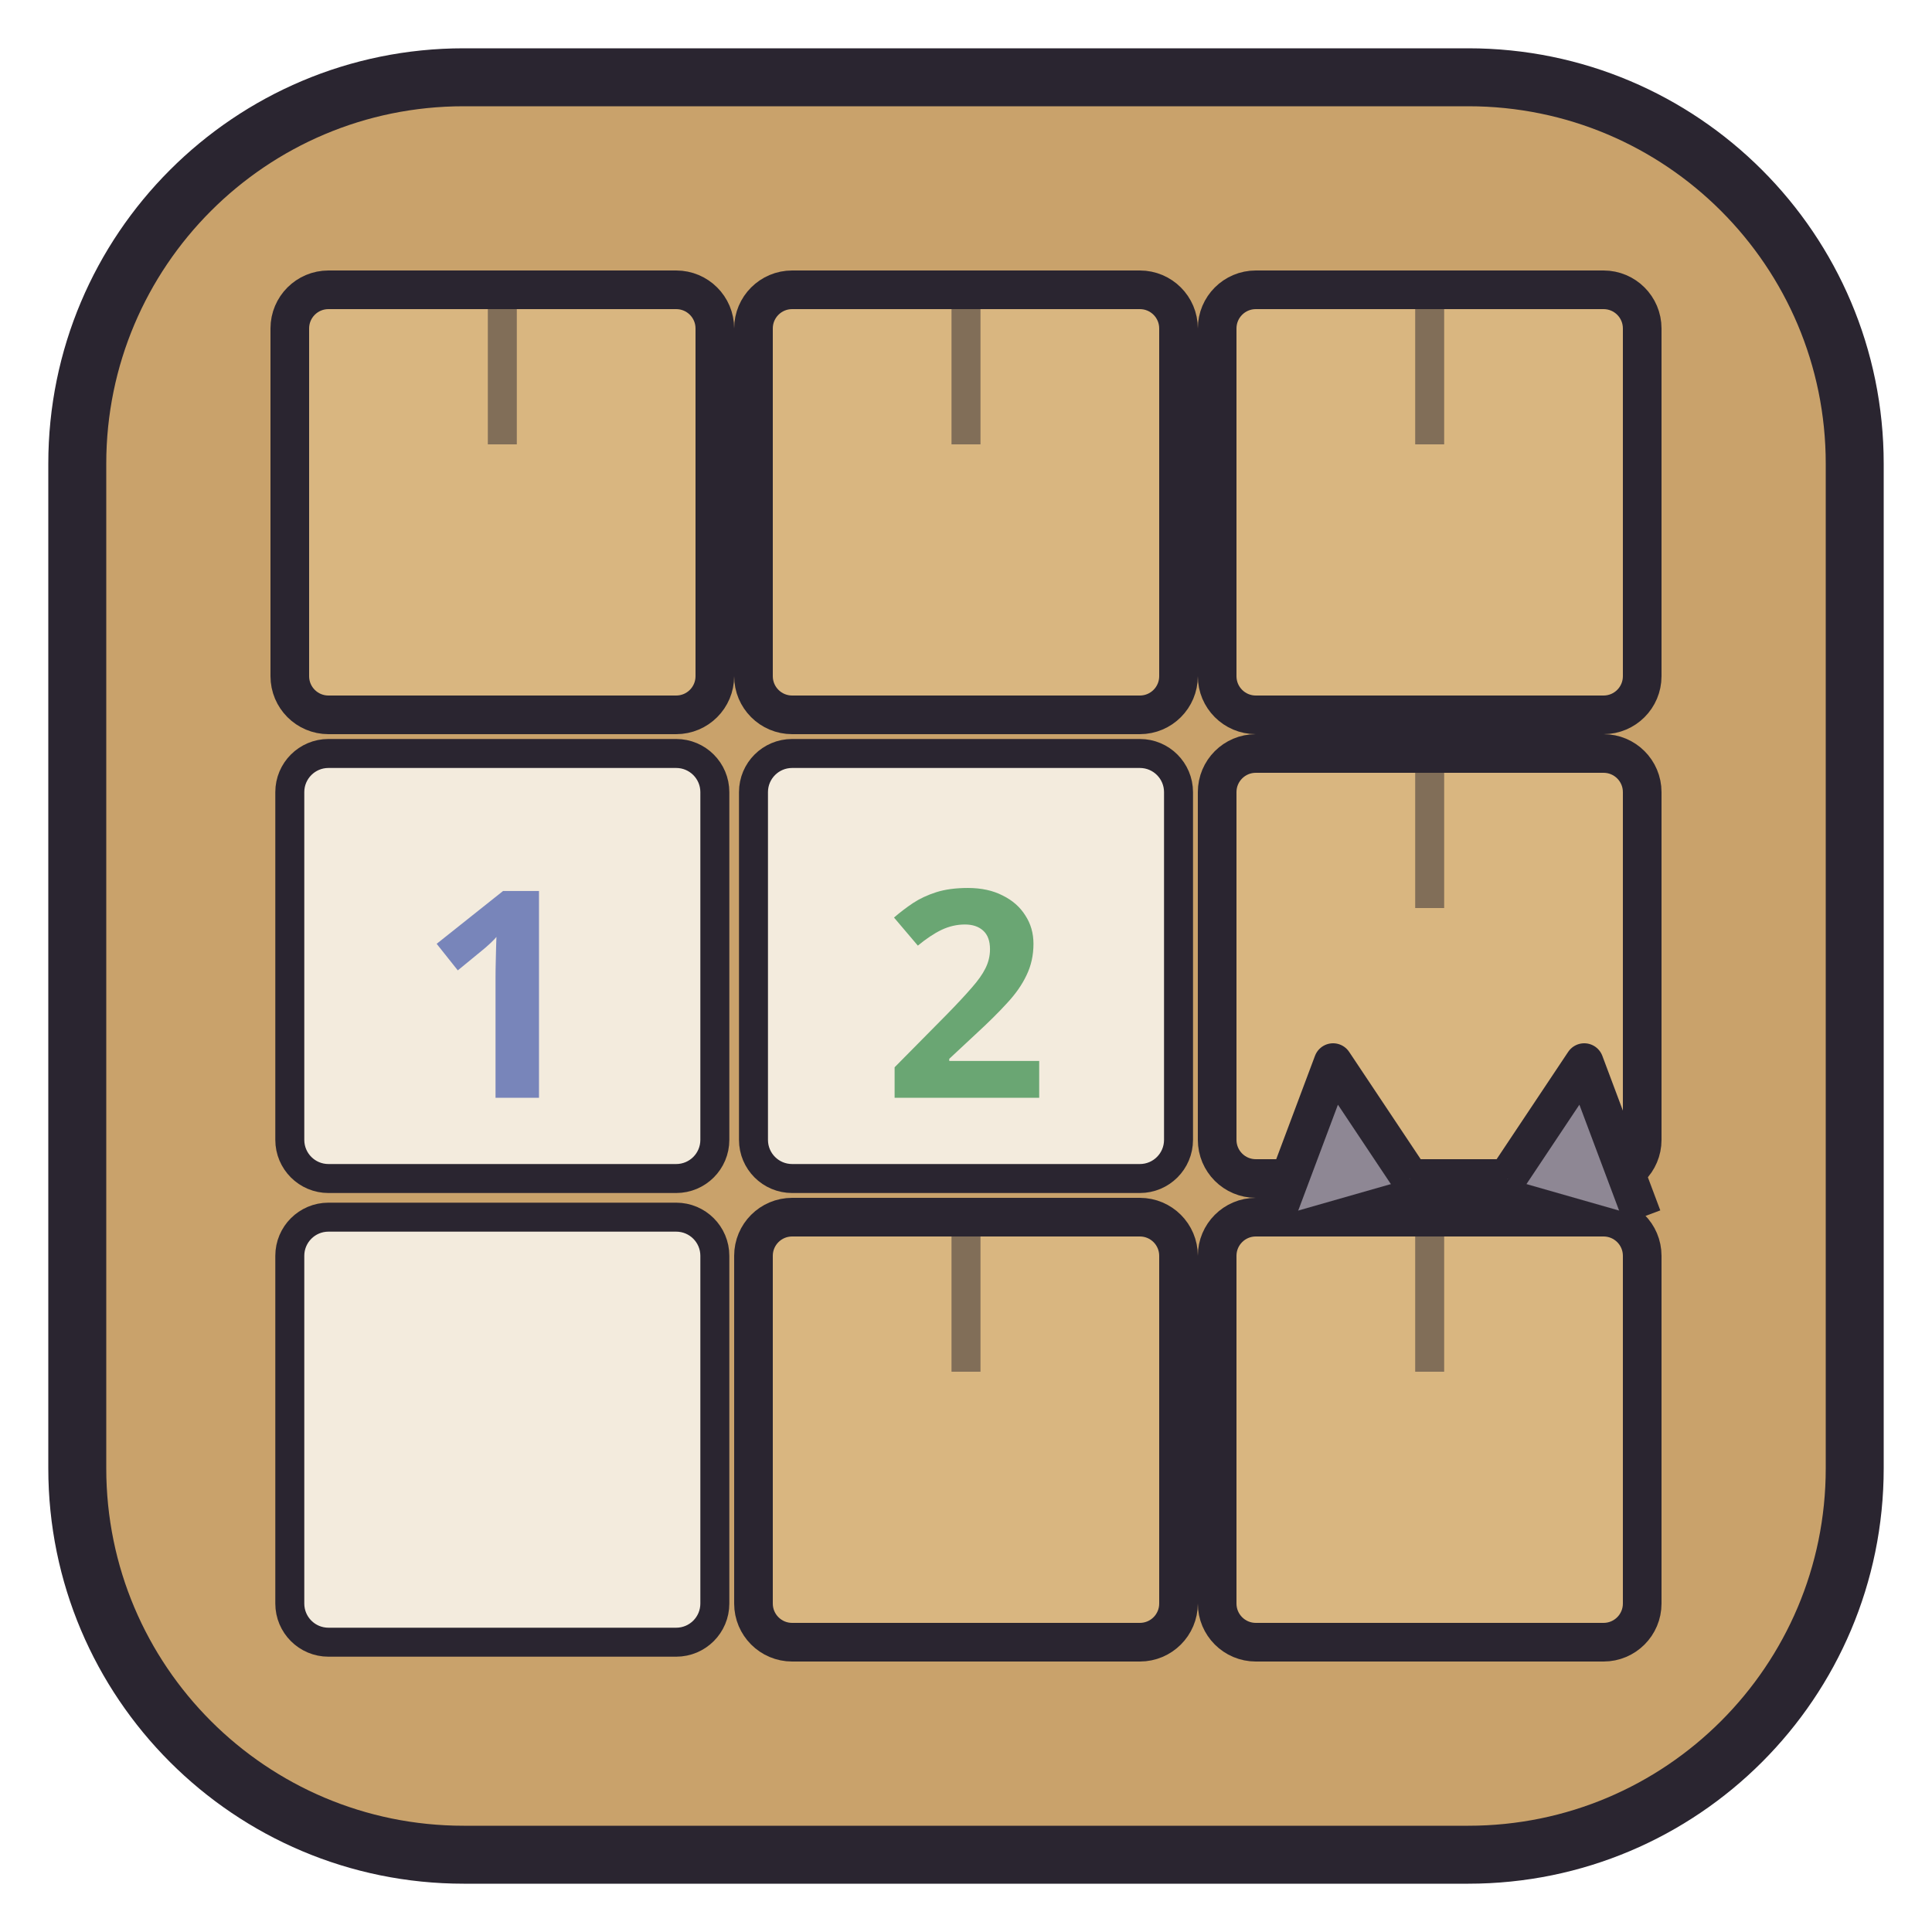
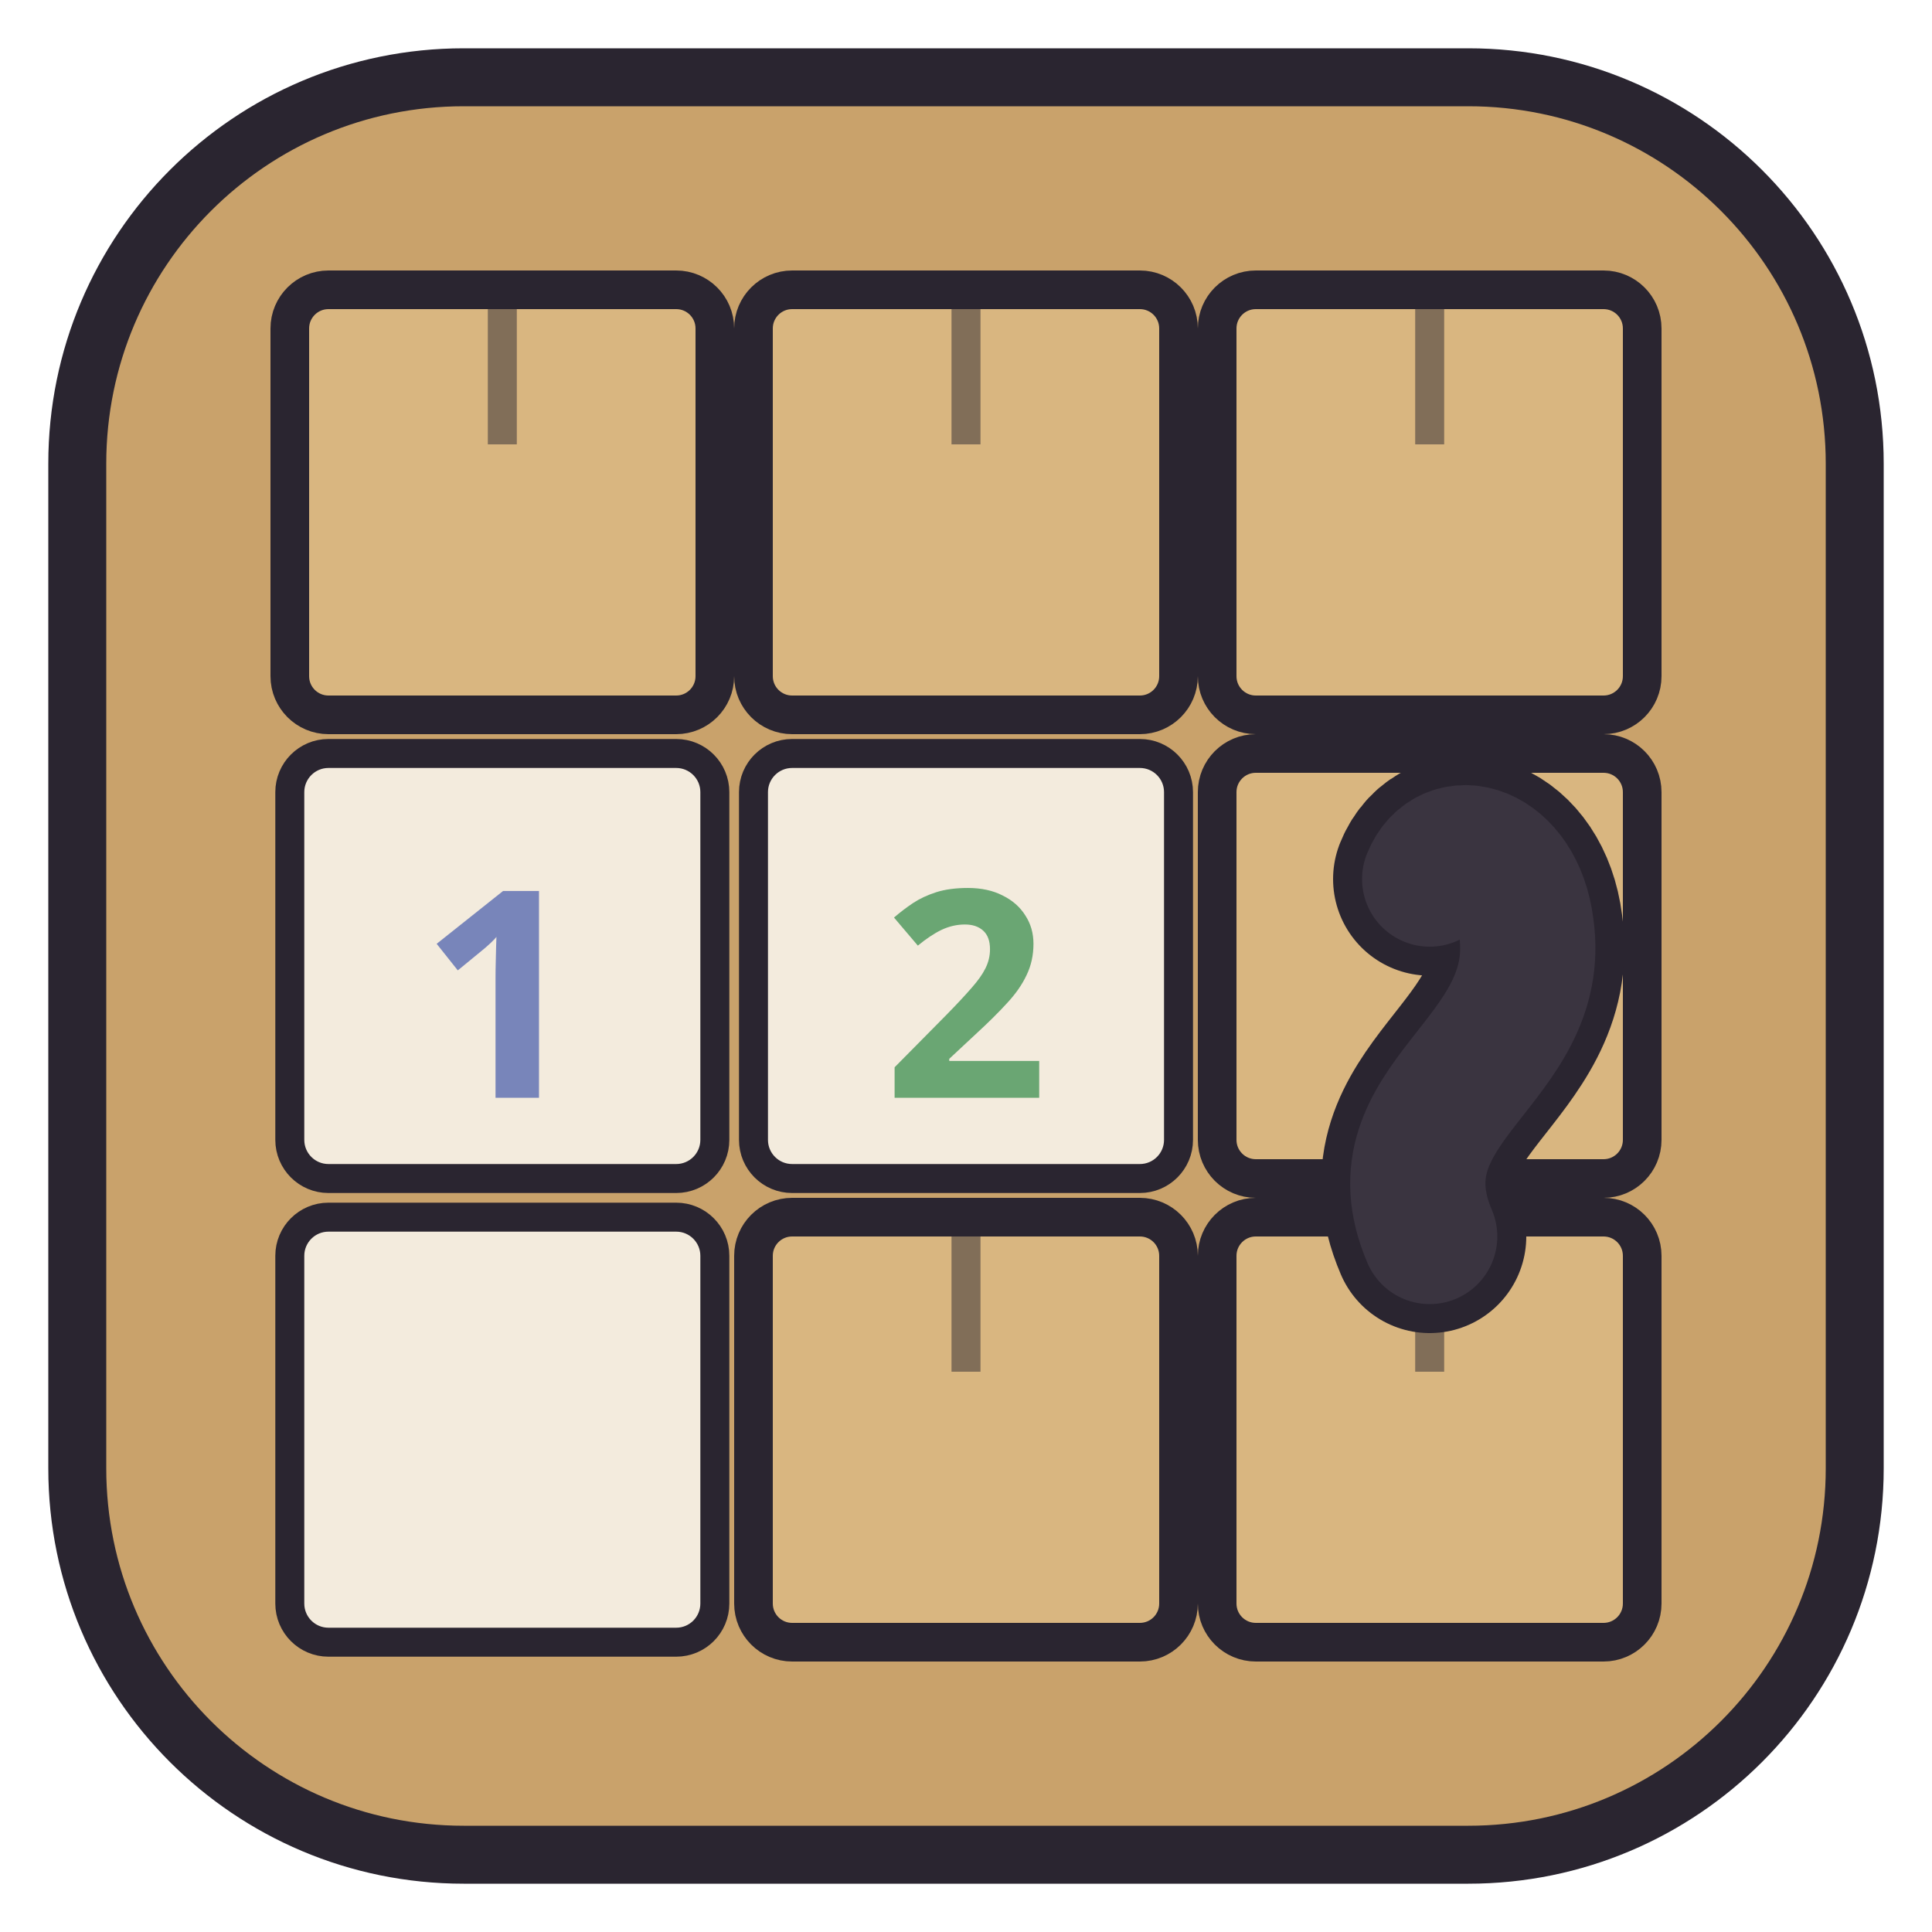
<svg xmlns="http://www.w3.org/2000/svg" viewBox="0 0 100 100">
  <rect x="4" y="4" width="92" height="92" rx="20" fill="#C9A26B" stroke="#2A2530" stroke-width="3" />
  <rect x="15" y="15" width="22" height="22" rx="2" fill="#D9B680" stroke="#2A2530" stroke-width="2" />
  <line x1="26" y1="15" x2="26" y2="23" stroke="#2A2530" stroke-width="1.5" opacity=".5" />
  <rect x="39" y="15" width="22" height="22" rx="2" fill="#D9B680" stroke="#2A2530" stroke-width="2" />
  <line x1="50" y1="15" x2="50" y2="23" stroke="#2A2530" stroke-width="1.5" opacity=".5" />
  <rect x="63" y="15" width="22" height="22" rx="2" fill="#D9B680" stroke="#2A2530" stroke-width="2" />
  <line x1="74" y1="15" x2="74" y2="23" stroke="#2A2530" stroke-width="1.5" opacity=".5" />
  <rect x="15" y="39" width="22" height="22" rx="2" fill="#F3EBDD" stroke="#2A2530" stroke-width="1.5" />
  <text x="26" y="51" font-size="15" fill="#7885BA" font-family="'Baloo 2',ui-rounded,system-ui,sans-serif" font-weight="800" text-anchor="middle" dominant-baseline="central">1</text>
  <rect x="39" y="39" width="22" height="22" rx="2" fill="#F3EBDD" stroke="#2A2530" stroke-width="1.5" />
  <text x="50" y="51" font-size="15" fill="#6AA673" font-family="'Baloo 2',ui-rounded,system-ui,sans-serif" font-weight="800" text-anchor="middle" dominant-baseline="central">2</text>
  <rect x="63" y="39" width="22" height="22" rx="2" fill="#D9B680" stroke="#2A2530" stroke-width="2" />
  <line x1="74" y1="39" x2="74" y2="47" stroke="#2A2530" stroke-width="1.5" opacity=".5" />
  <rect x="15" y="63" width="22" height="22" rx="2" fill="#F3EBDD" stroke="#2A2530" stroke-width="1.5" />
  <rect x="39" y="63" width="22" height="22" rx="2" fill="#D9B680" stroke="#2A2530" stroke-width="2" />
  <line x1="50" y1="63" x2="50" y2="71" stroke="#2A2530" stroke-width="1.5" opacity=".5" />
  <rect x="63" y="63" width="22" height="22" rx="2" fill="#D9B680" stroke="#2A2530" stroke-width="2" />
  <line x1="74" y1="63" x2="74" y2="71" stroke="#2A2530" stroke-width="1.5" opacity=".5" />
-   <path d="M66 63L69 55L73 61M78 61L82 55L85 63" fill="#8E8794" stroke="#2A2530" stroke-width="2" stroke-linejoin="round" />
+   <path d="M74 64C71 57 80 55 79 48C78.5 44 75 43 74 45.5" fill="none" stroke="#2A2530" stroke-width="10" stroke-linecap="round" />
+   <path d="M74 64C71 57 80 55 79 48C78.5 44 75 43 74 45.5" fill="none" stroke="#3A3440" stroke-width="7" stroke-linecap="round" />
</svg>
